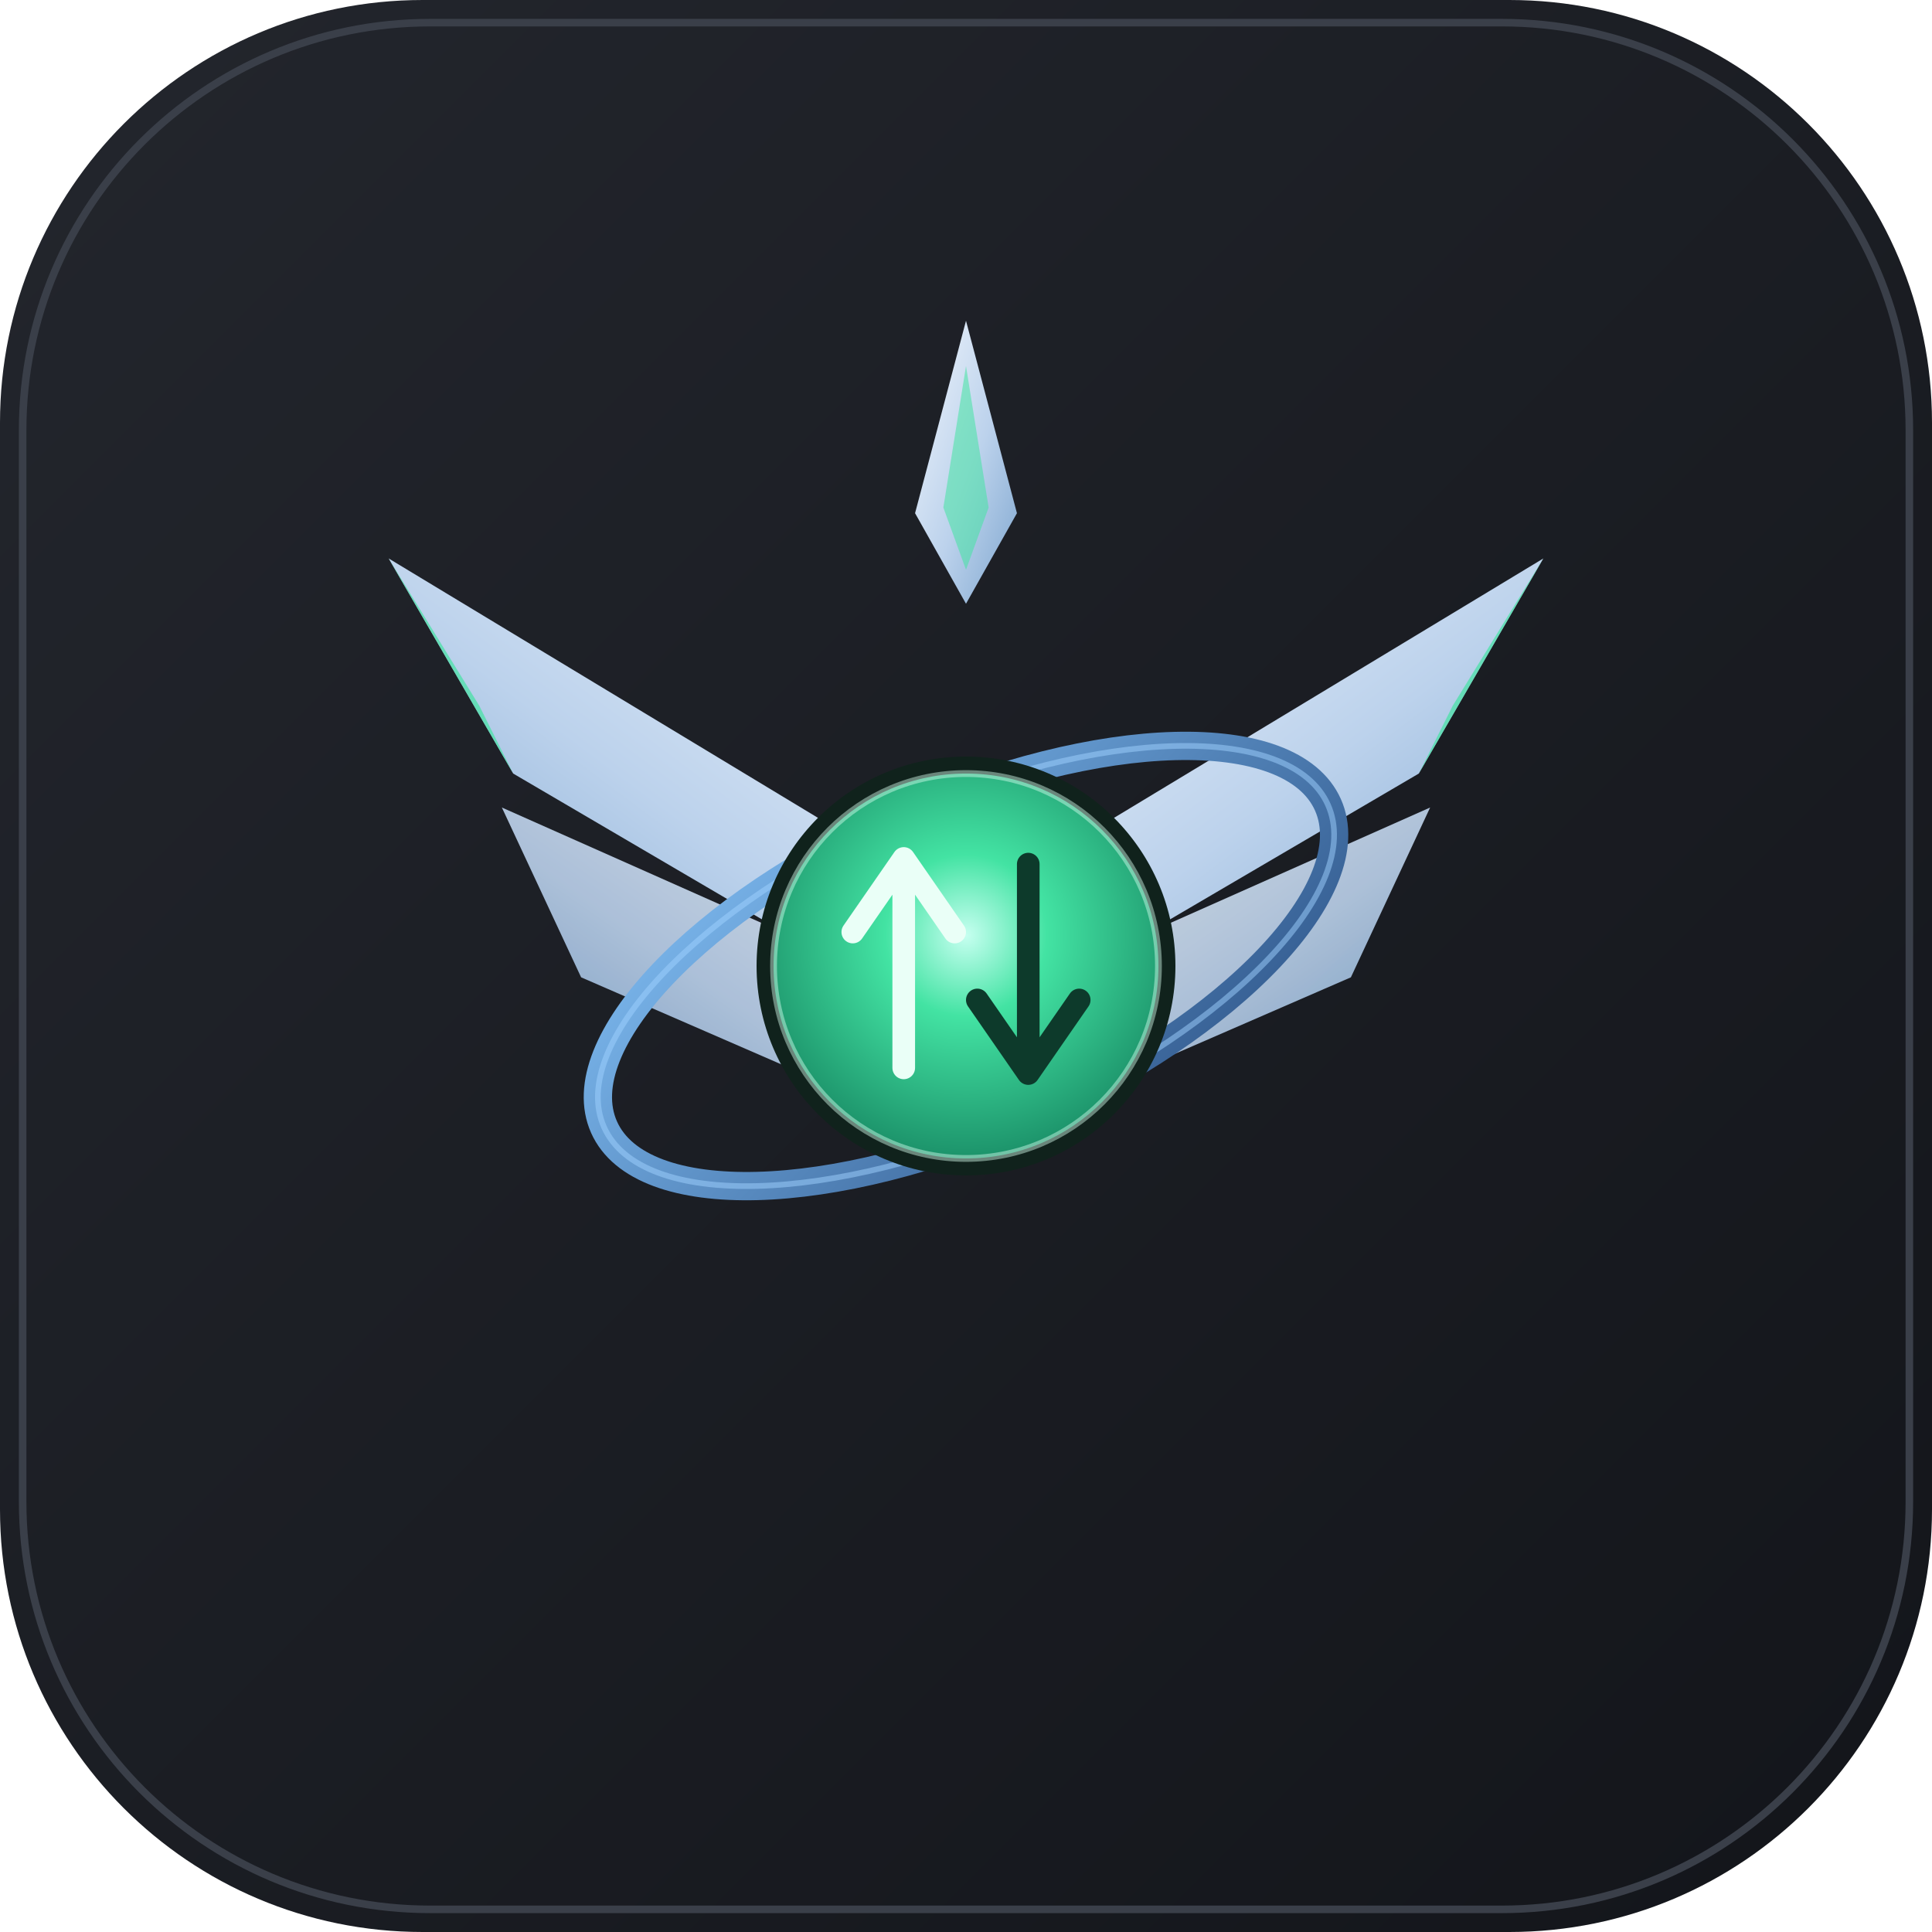
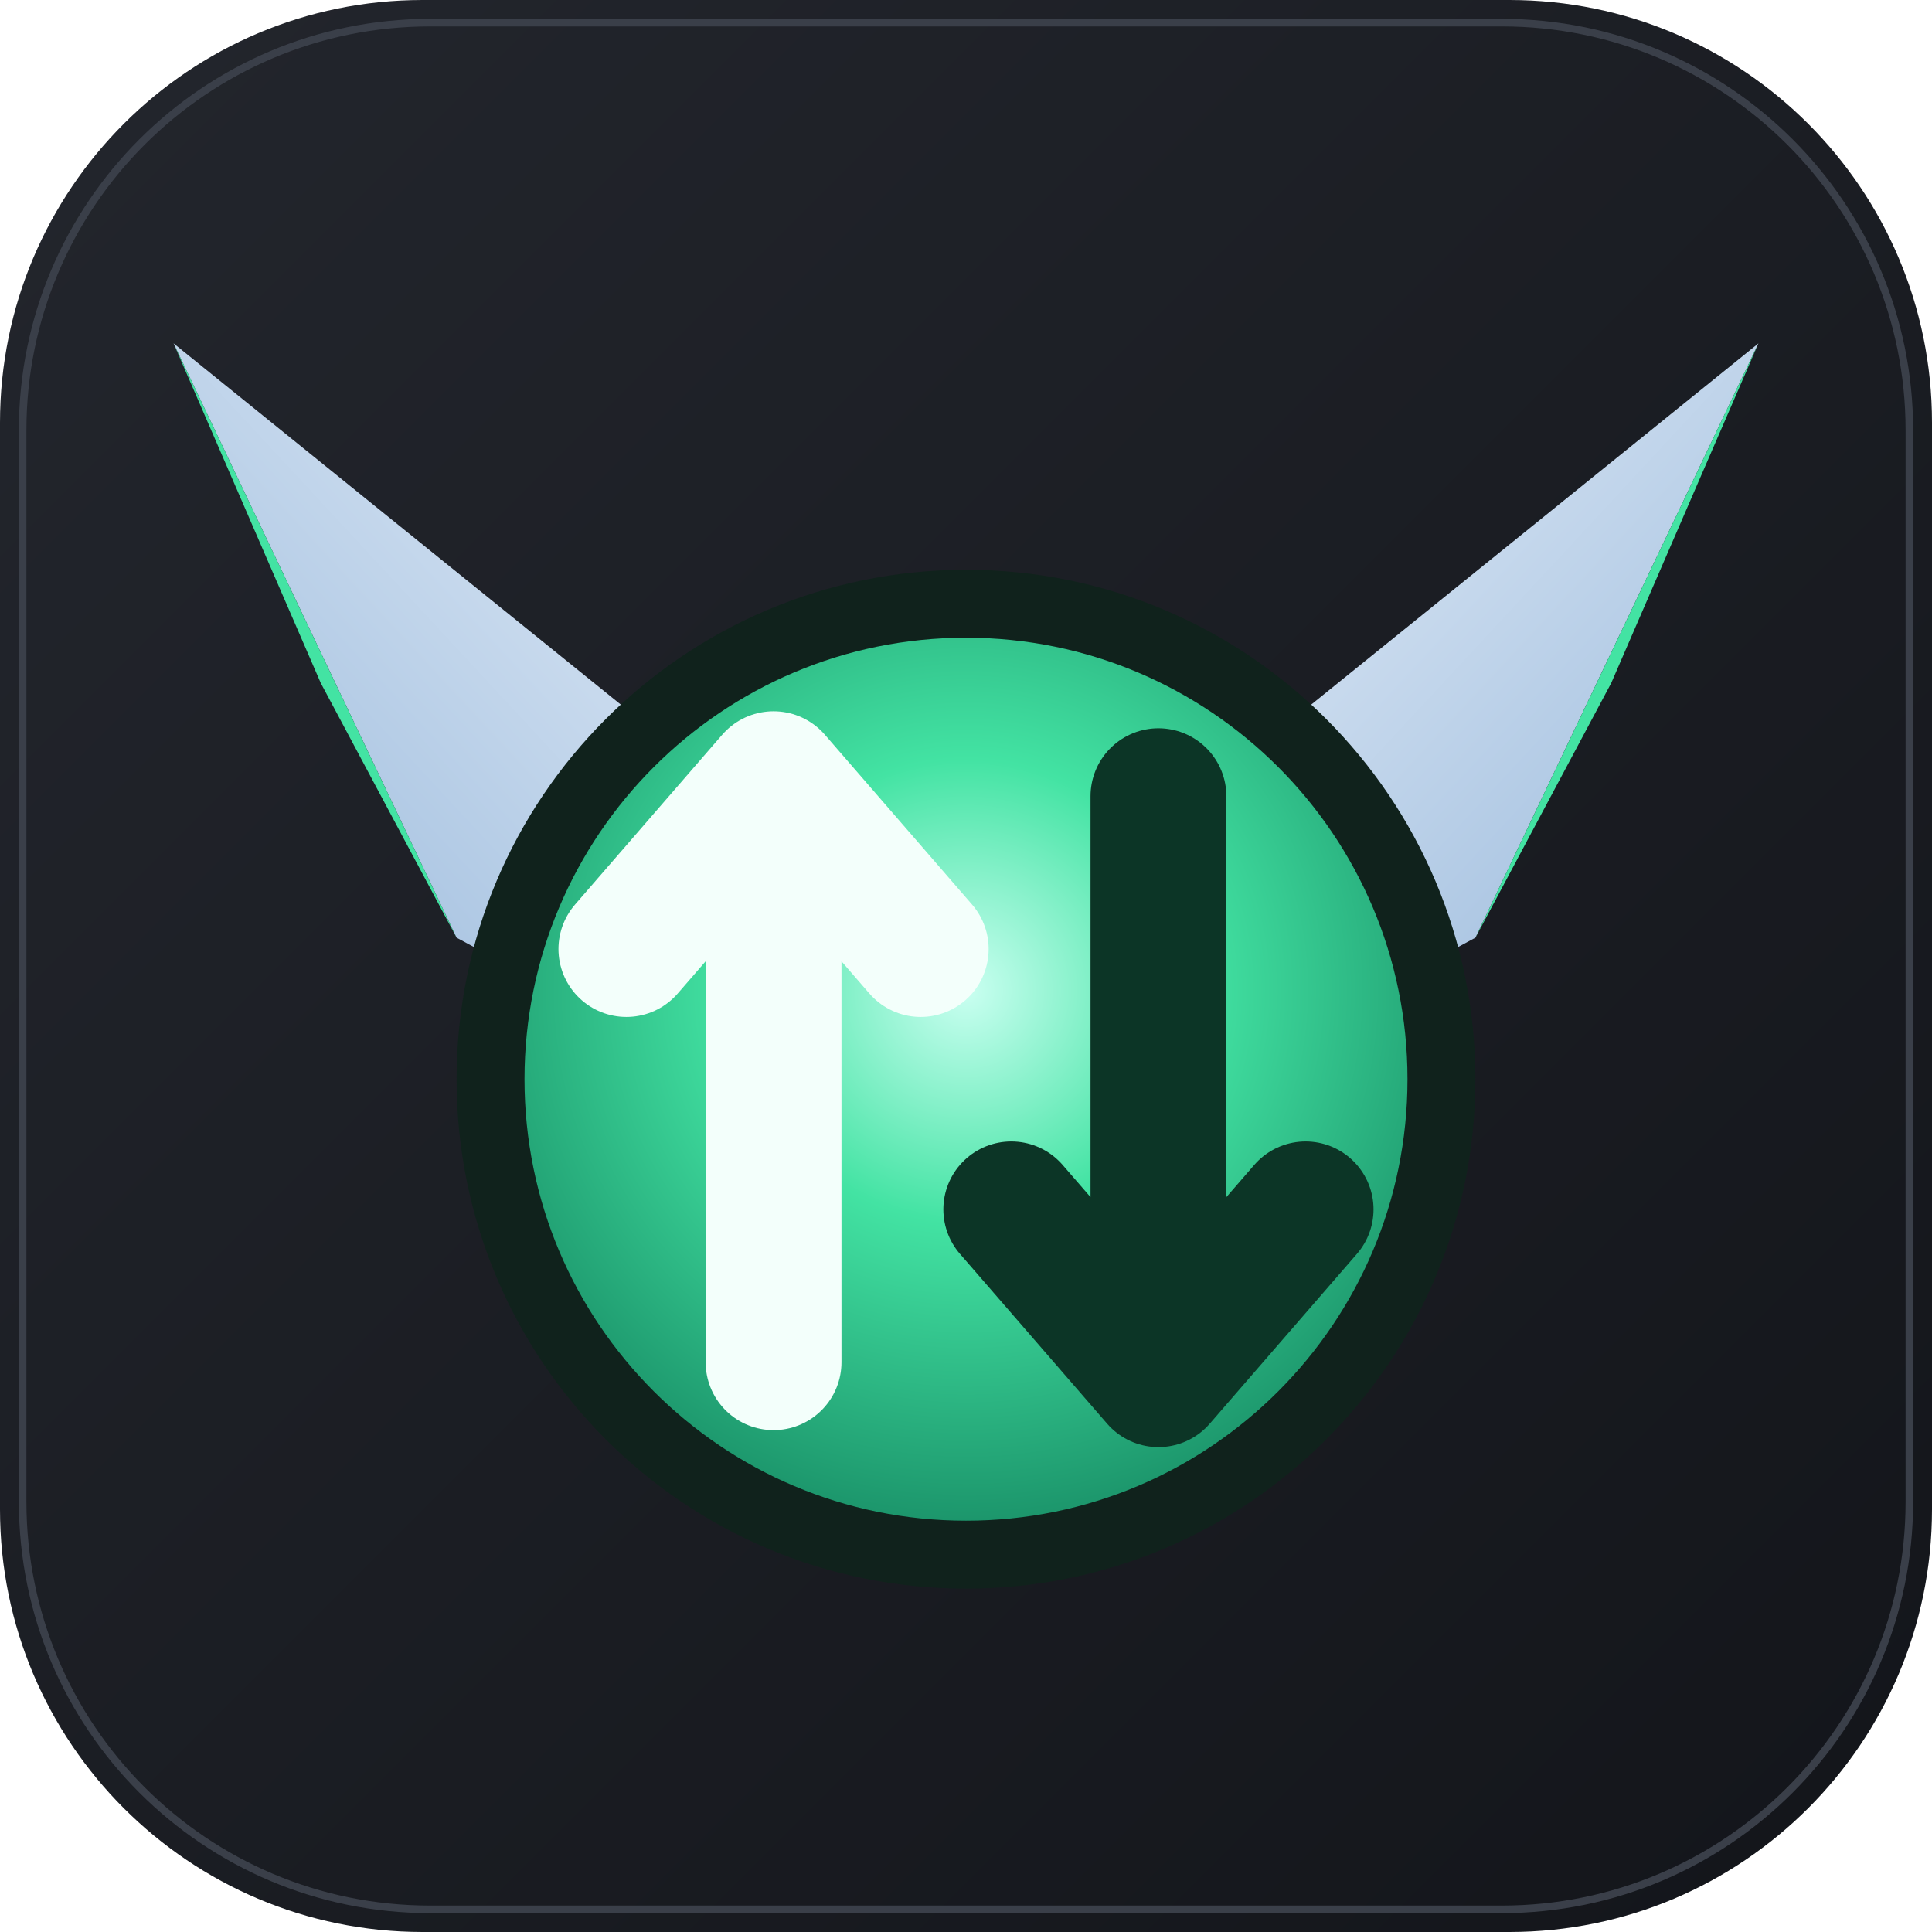
<svg xmlns="http://www.w3.org/2000/svg" width="512" height="512" viewBox="0 0 512 512" role="img" aria-label="Transam app icon">
  <defs>
    <linearGradient id="aiBg" x1="0" y1="0" x2="1" y2="1">
      <stop offset="0%" stop-color="#23262d" />
      <stop offset="100%" stop-color="#13151a" />
    </linearGradient>
-     <radialGradient id="aiCore" cx="50%" cy="42%" r="62%">
-       <stop offset="0%" stop-color="#c6fff0" />
-       <stop offset="34%" stop-color="#43e3a3" />
-       <stop offset="100%" stop-color="#188a64" />
+     <radialGradient id="aiCore" cx="50%" cy="40%" r="65%">
+       <stop offset="0%" stop-color="#cafff1" />
+       <stop offset="40%" stop-color="#43e3a3" />
+       <stop offset="100%" stop-color="#168a63" />
    </radialGradient>
    <linearGradient id="aiBlade" x1="0" y1="0" x2="1" y2="1">
-       <stop offset="0%" stop-color="#f1f6fc" />
-       <stop offset="55%" stop-color="#bcd2ec" />
-       <stop offset="100%" stop-color="#7ea6cf" />
-     </linearGradient>
-     <linearGradient id="aiRing" x1="0" y1="0" x2="1" y2="1">
-       <stop offset="0%" stop-color="#7fbcf2" />
-       <stop offset="100%" stop-color="#2f568a" />
+       <stop offset="0%" stop-color="#f2f7fd" />
+       <stop offset="100%" stop-color="#8fb2d8" />
    </linearGradient>
  </defs>
  <rect x="0" y="0" width="512" height="512" rx="112" fill="url(#aiBg)" />
  <rect x="6" y="6" width="500" height="500" rx="108" fill="none" stroke="#3a3f49" stroke-width="2" />
-   <g transform="translate(256 256) scale(1.5) translate(-128 -130)">
-     <path d="M128 16 L137 50 L128 66 L119 50 Z" fill="url(#aiBlade)" />
-     <path d="M128 24 L132 49 L128 60 L124 49 Z" fill="#43e3a3" opacity="0.55" />
-     <g>
-       <path d="M134 116 L230 58 L208 96 L150 130 Z" fill="url(#aiBlade)" />
-       <path d="M138 134 L210 102 L196 132 L150 152 Z" fill="url(#aiBlade)" opacity="0.9" />
-       <path d="M230 58 L208 96 L214 84 Z" fill="#43e3a3" opacity="0.7" />
+   <g transform="translate(16 23.5) scale(15)">
+     <path d="M17 15 L30 4.5 L25 15 L18.5 18.5 Z" fill="url(#aiBlade)" />
+     <path d="M30 4.5 L25 15 L27.4 10.5 Z" fill="#43e3a3" />
+     <g transform="translate(32,0) scale(-1,1)">
+       <path d="M17 15 L30 4.5 L25 15 L18.5 18.5 Z" fill="url(#aiBlade)" />
+       <path d="M30 4.5 L25 15 L27.4 10.5 Z" fill="#43e3a3" />
    </g>
-     <g transform="translate(256,0) scale(-1,1)">
-       <path d="M134 116 L230 58 L208 96 L150 130 Z" fill="url(#aiBlade)" />
-       <path d="M138 134 L210 102 L196 132 L150 152 Z" fill="url(#aiBlade)" opacity="0.9" />
-       <path d="M230 58 L208 96 L214 84 Z" fill="#43e3a3" opacity="0.7" />
-     </g>
-     <g transform="rotate(-24 128 130)">
-       <ellipse cx="128" cy="130" rx="70" ry="29" fill="none" stroke="url(#aiRing)" stroke-width="5" />
-       <ellipse cx="128" cy="130" rx="70" ry="29" fill="none" stroke="#9fd2ff" stroke-width="1" opacity="0.5" />
-     </g>
-     <circle cx="128" cy="130" r="37" fill="#10221c" />
-     <circle cx="128" cy="130" r="34" fill="url(#aiCore)" />
-     <circle cx="128" cy="130" r="34" fill="none" stroke="#d8fff0" stroke-width="1.2" opacity="0.45" />
-     <g stroke-linecap="round" stroke-linejoin="round" fill="none">
-       <path d="M117 148 L117 113 M108 124 L117 111 L126 124" stroke="#eafff7" stroke-width="4" />
-       <path d="M139 112 L139 147 M130 136 L139 149 L148 136" stroke="#0d3a2b" stroke-width="4" />
+     <circle cx="16" cy="17.5" r="9" fill="#10221c" />
+     <circle cx="16" cy="17.5" r="7.8" fill="url(#aiCore)" />
+     <g stroke-linecap="round" stroke-linejoin="round" fill="none" stroke-width="2.4">
+       <path d="M12.6 22.5 L12.6 12.8 M10 15.2 L12.6 12.2 L15.2 15.2" stroke="#f3fffb" />
+       <path d="M19.4 12.5 L19.4 22.2 M16.8 19.8 L19.4 22.8 L22 19.8" stroke="#0c3526" />
    </g>
  </g>
</svg>
